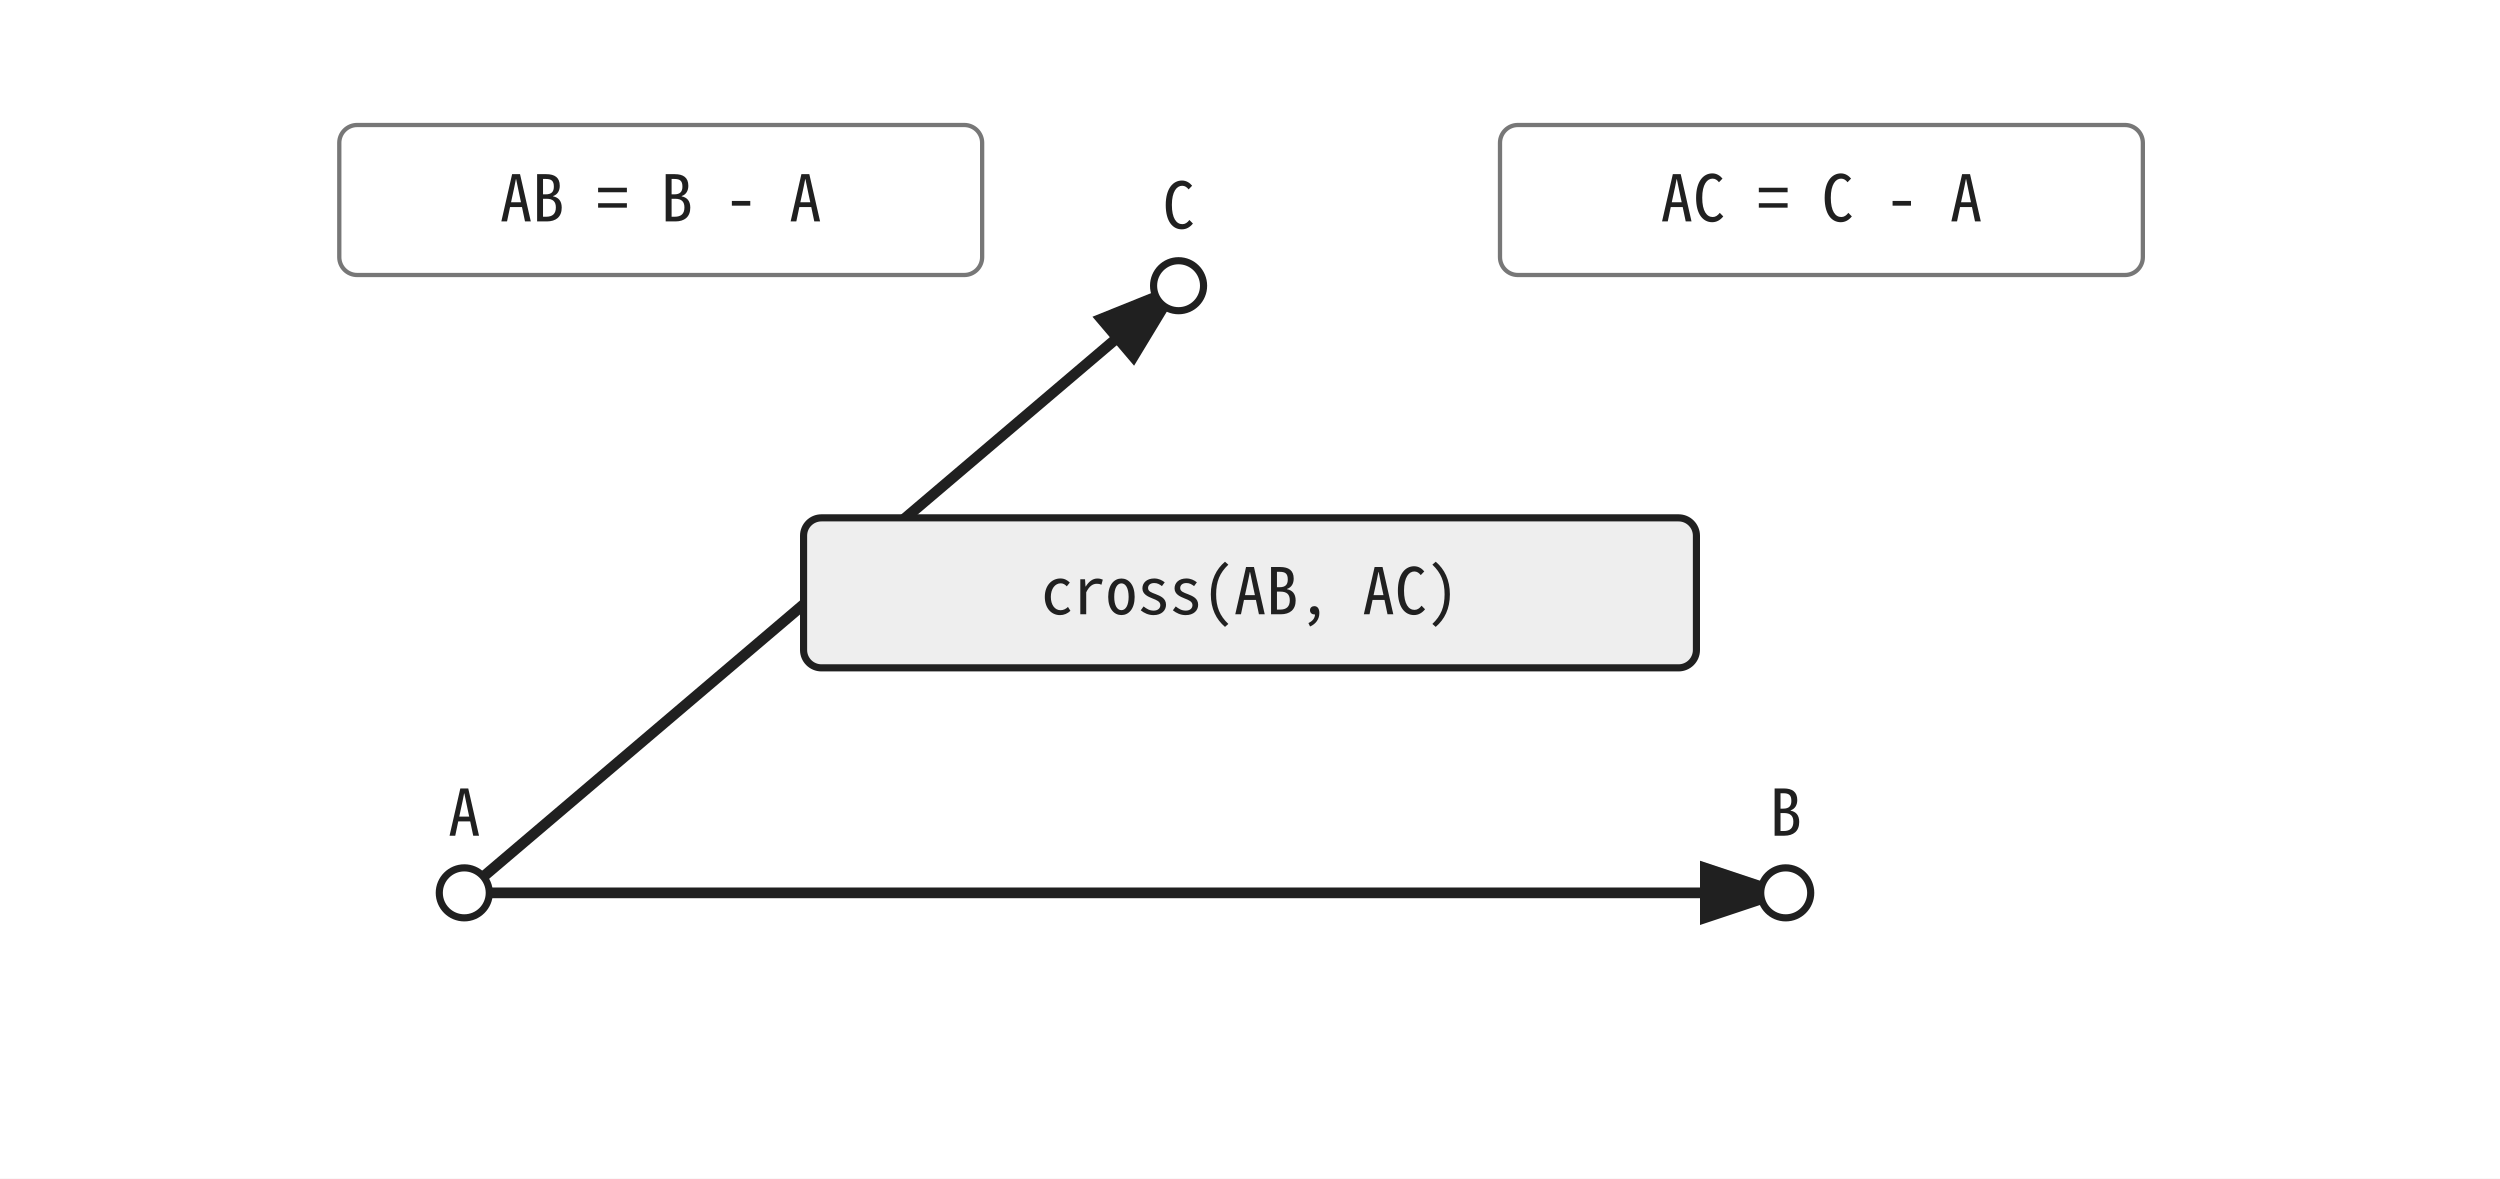
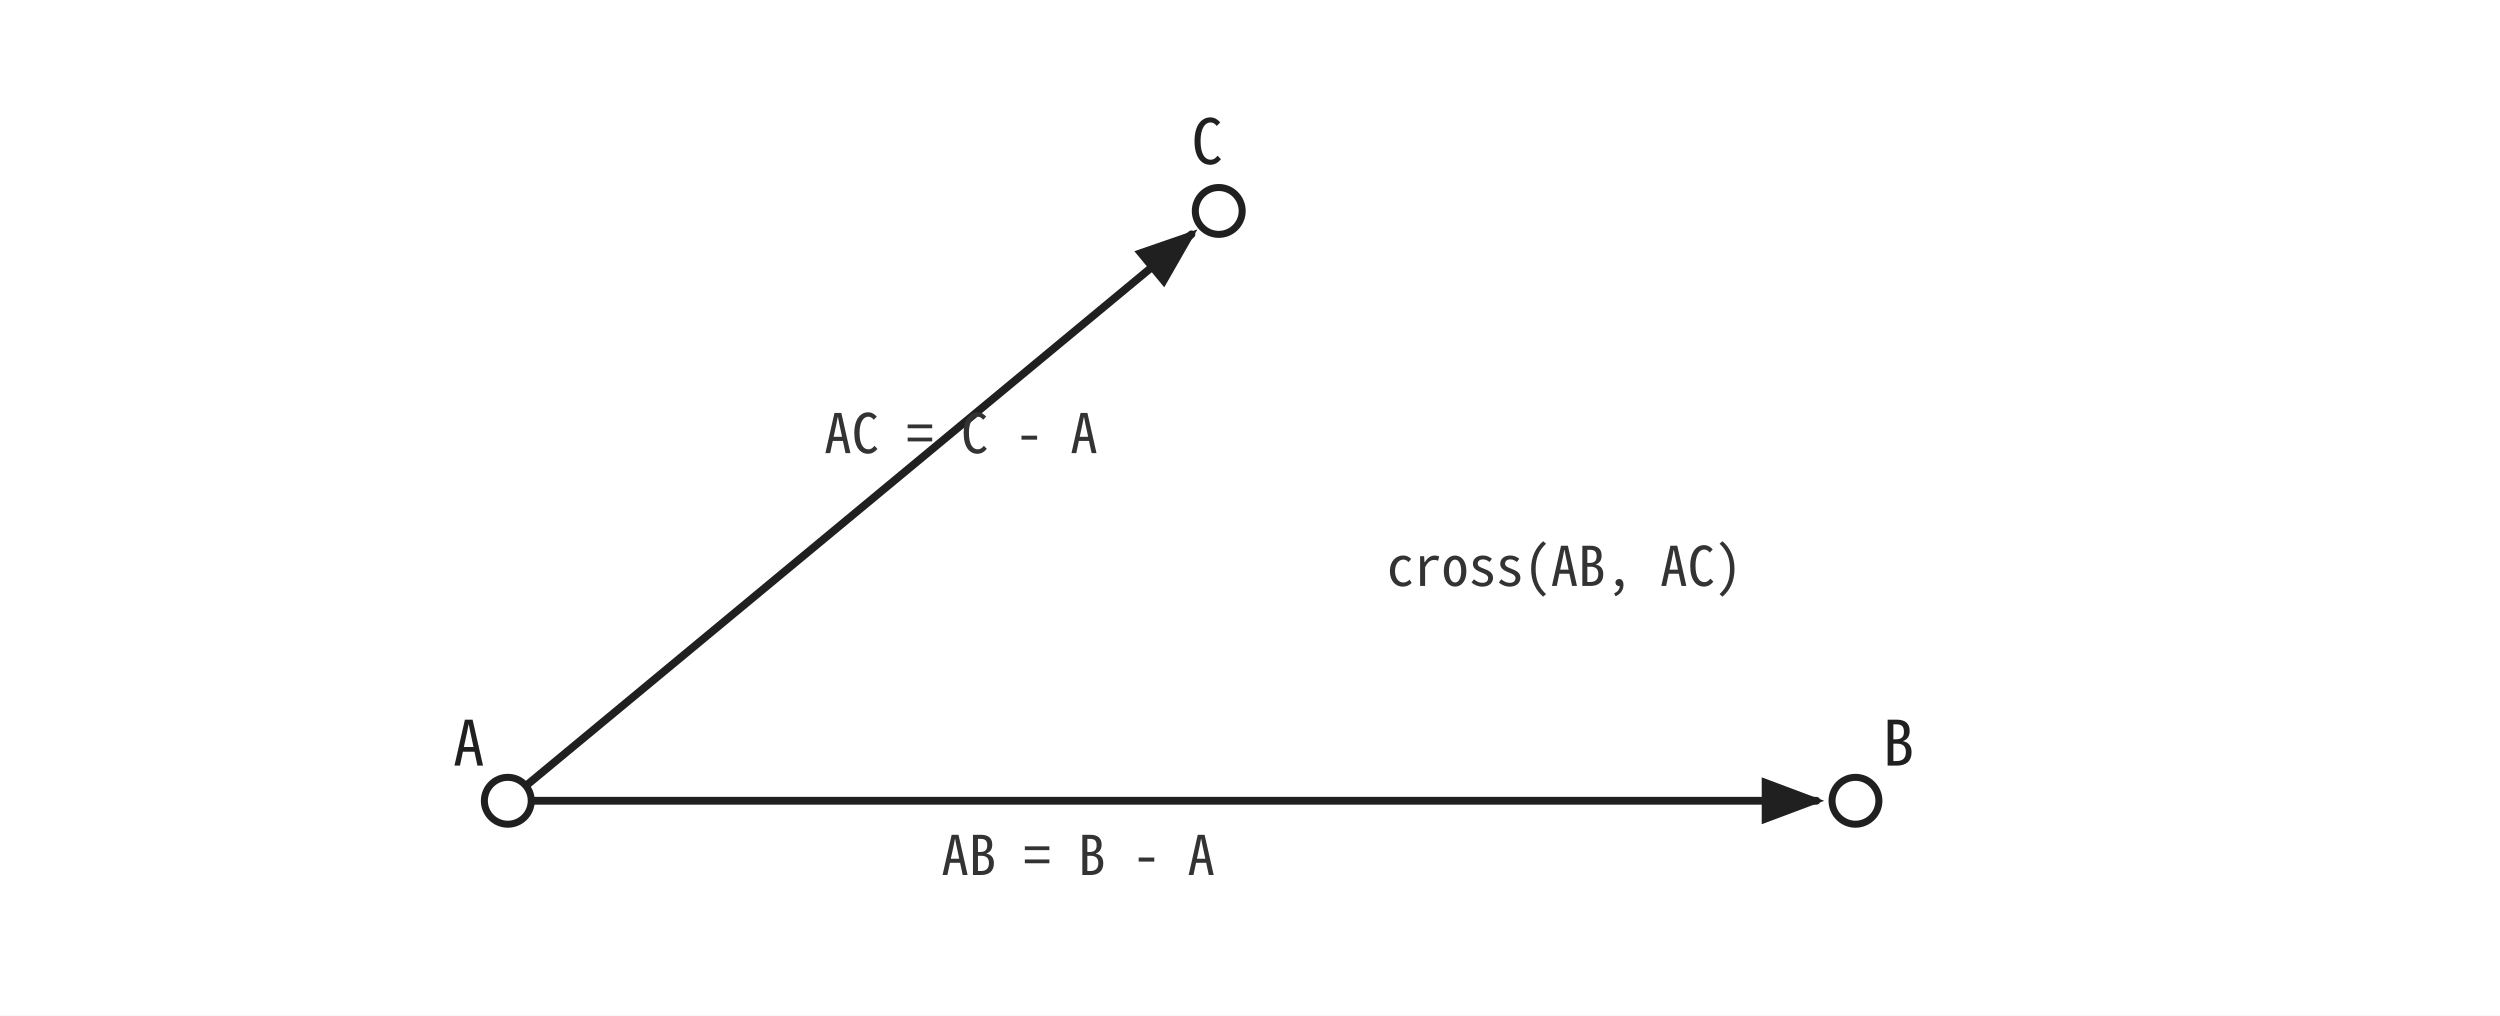
- <svg xmlns="http://www.w3.org/2000/svg" width="700" height="330" viewBox="0 0 700 330">
+ <svg xmlns="http://www.w3.org/2000/svg" width="640" height="260" viewBox="0 0 640 260">
  <rect width="100%" height="100%" fill="white" />
  <style>
text{font-family:"JetBrains Mono","Consolas","Noto Sans Mono CJK KR",monospace;fill:#202020}
- .label{font-size:18px}.small{font-size:14px;fill:#555}.tiny{font-size:13px;fill:#555}
- .point{fill:white;stroke:#202020;stroke-width:2}
- .line{fill:none;stroke:#888;stroke-width:1.8}
- .vec{fill:none;stroke:#202020;stroke-width:3;marker-end:url(#arrow)}
- .arc{fill:none;stroke:#555;stroke-width:1.8;marker-end:url(#arrowSmall)}
- .box{fill:white;stroke:#777;stroke-width:1.2;rx:5}.boxHi{fill:#eee;stroke:#202020;stroke-width:2;rx:5}
- .cell{fill:white;stroke:#777;stroke-width:1.2}.cellHi{fill:#eee;stroke:#202020;stroke-width:2}
+ .label{font-size:16px}
+ .small{font-size:14px;fill:#333}
+ .point{fill:white;stroke:#202020;stroke-width:1.8}
+ .line{fill:none;stroke:#202020;stroke-width:2;stroke-linecap:round;stroke-linejoin:round}
+ .turn{fill:none;stroke:#777;stroke-width:1.7;stroke-linecap:round}
+ .faint{fill:none;stroke:#bbb;stroke-width:1.2;stroke-linecap:round}
</style>
  <defs>
-     <marker id="arrow" markerWidth="10" markerHeight="10" refX="8" refY="3" orient="auto">
-       <path d="M0,0 L0,6 L9,3 z" fill="#202020" />
+     <marker id="arrow" markerWidth="9" markerHeight="9" refX="7" refY="3" orient="auto" markerUnits="strokeWidth">
+       <path d="M0,0 L0,6 L8,3 z" fill="#202020" />
    </marker>
-     <marker id="arrowSmall" markerWidth="8" markerHeight="8" refX="6" refY="3" orient="auto">
-       <path d="M0,0 L0,6 L7,3 z" fill="#555" />
+     <marker id="arrowGray" markerWidth="9" markerHeight="9" refX="7" refY="3" orient="auto" markerUnits="strokeWidth">
+       <path d="M0,0 L0,6 L8,3 z" fill="#777" />
    </marker>
  </defs>
-   <line x1="130" y1="250" x2="500" y2="250" class="vec" />
-   <line x1="130" y1="250" x2="330" y2="80" class="vec" />
-   <circle cx="130" cy="250" r="7" class="point" />
-   <text x="130" y="234" text-anchor="middle" class="label">A</text>
-   <circle cx="500" cy="250" r="7" class="point" />
-   <text x="500" y="234" text-anchor="middle" class="label">B</text>
-   <circle cx="330" cy="80" r="7" class="point" />
-   <text x="330" y="64" text-anchor="middle" class="label">C</text>
-   <rect x="95" y="35" width="180" height="42" class="box" />
-   <text x="185.0" y="62.0" text-anchor="middle" class="label">AB = B - A</text>
-   <rect x="420" y="35" width="180" height="42" class="box" />
-   <text x="510.0" y="62.0" text-anchor="middle" class="label">AC = C - A</text>
-   <rect x="225" y="145" width="250" height="42" class="boxHi" />
-   <text x="350.0" y="172.0" text-anchor="middle" class="label">cross(AB, AC)</text>
+   <path d="M 130 205 L 465 205" class="line" marker-end="url(#arrow)" />
+   <path d="M 130 205 L 305 60" class="line" marker-end="url(#arrow)" />
+   <circle cx="130" cy="205" r="6" class="point" />
+   <circle cx="475" cy="205" r="6" class="point" />
+   <circle cx="312" cy="54" r="6" class="point" />
+   <text x="116" y="196" class="label">A</text>
+   <text x="482" y="196" class="label">B</text>
+   <text x="305" y="42" class="label">C</text>
+   <text x="276" y="224" text-anchor="middle" class="small">AB = B - A</text>
+   <text x="246" y="116" text-anchor="middle" class="small">AC = C - A</text>
+   <text x="355" y="150" class="small">cross(AB, AC)</text>
</svg>
